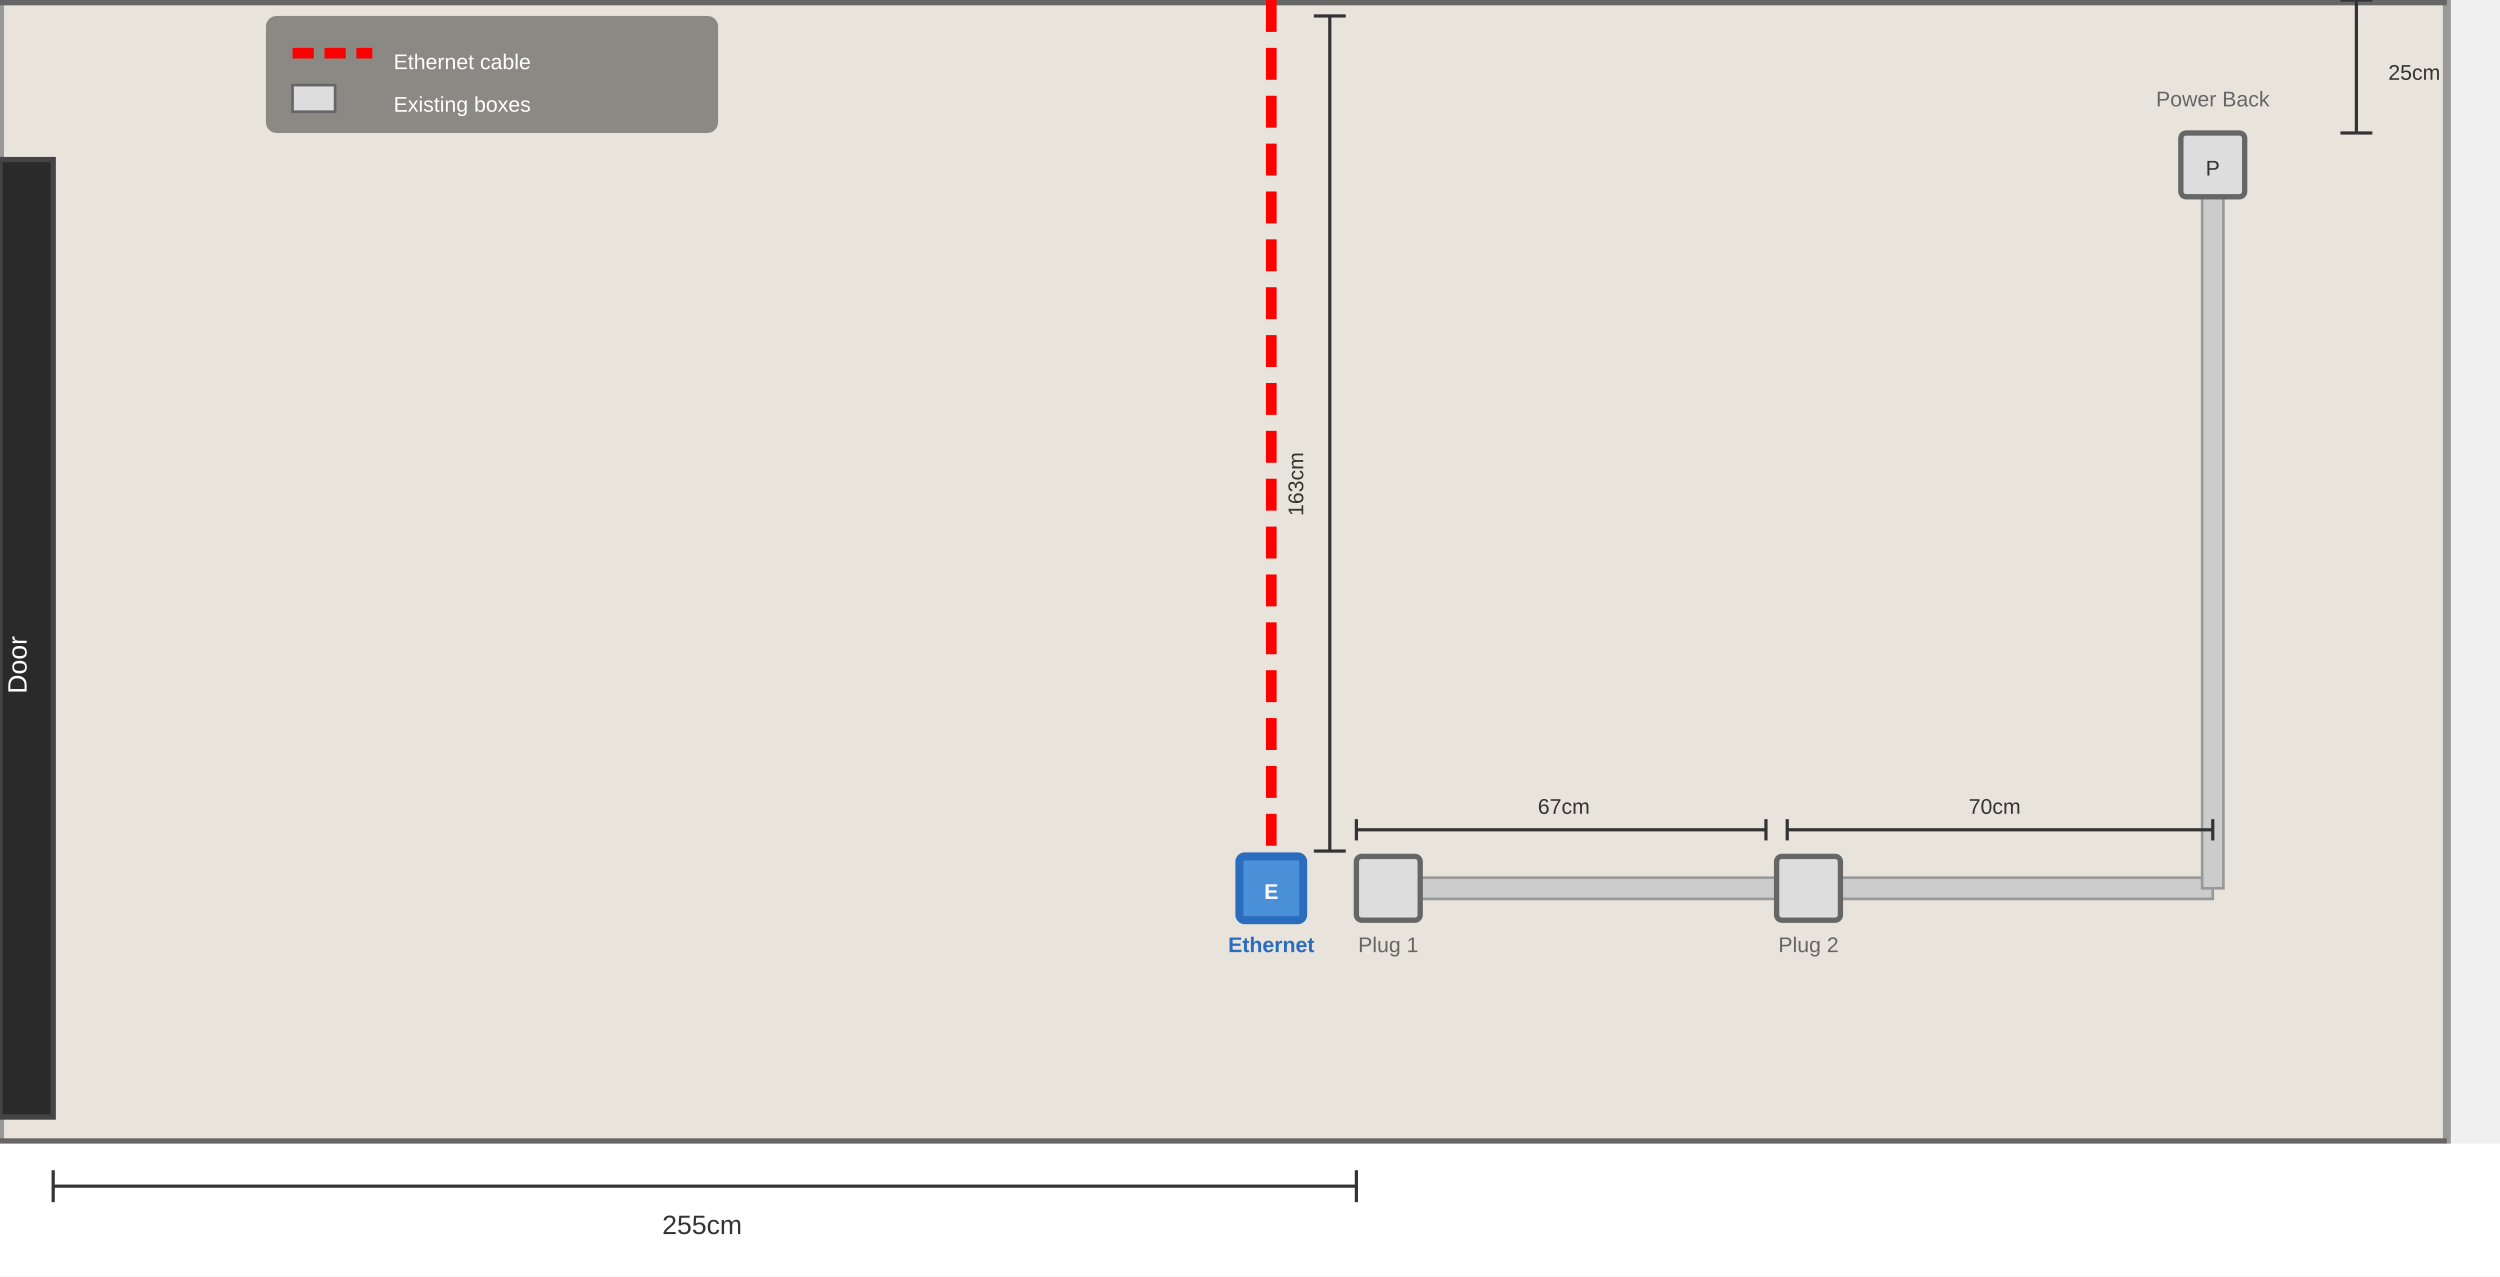
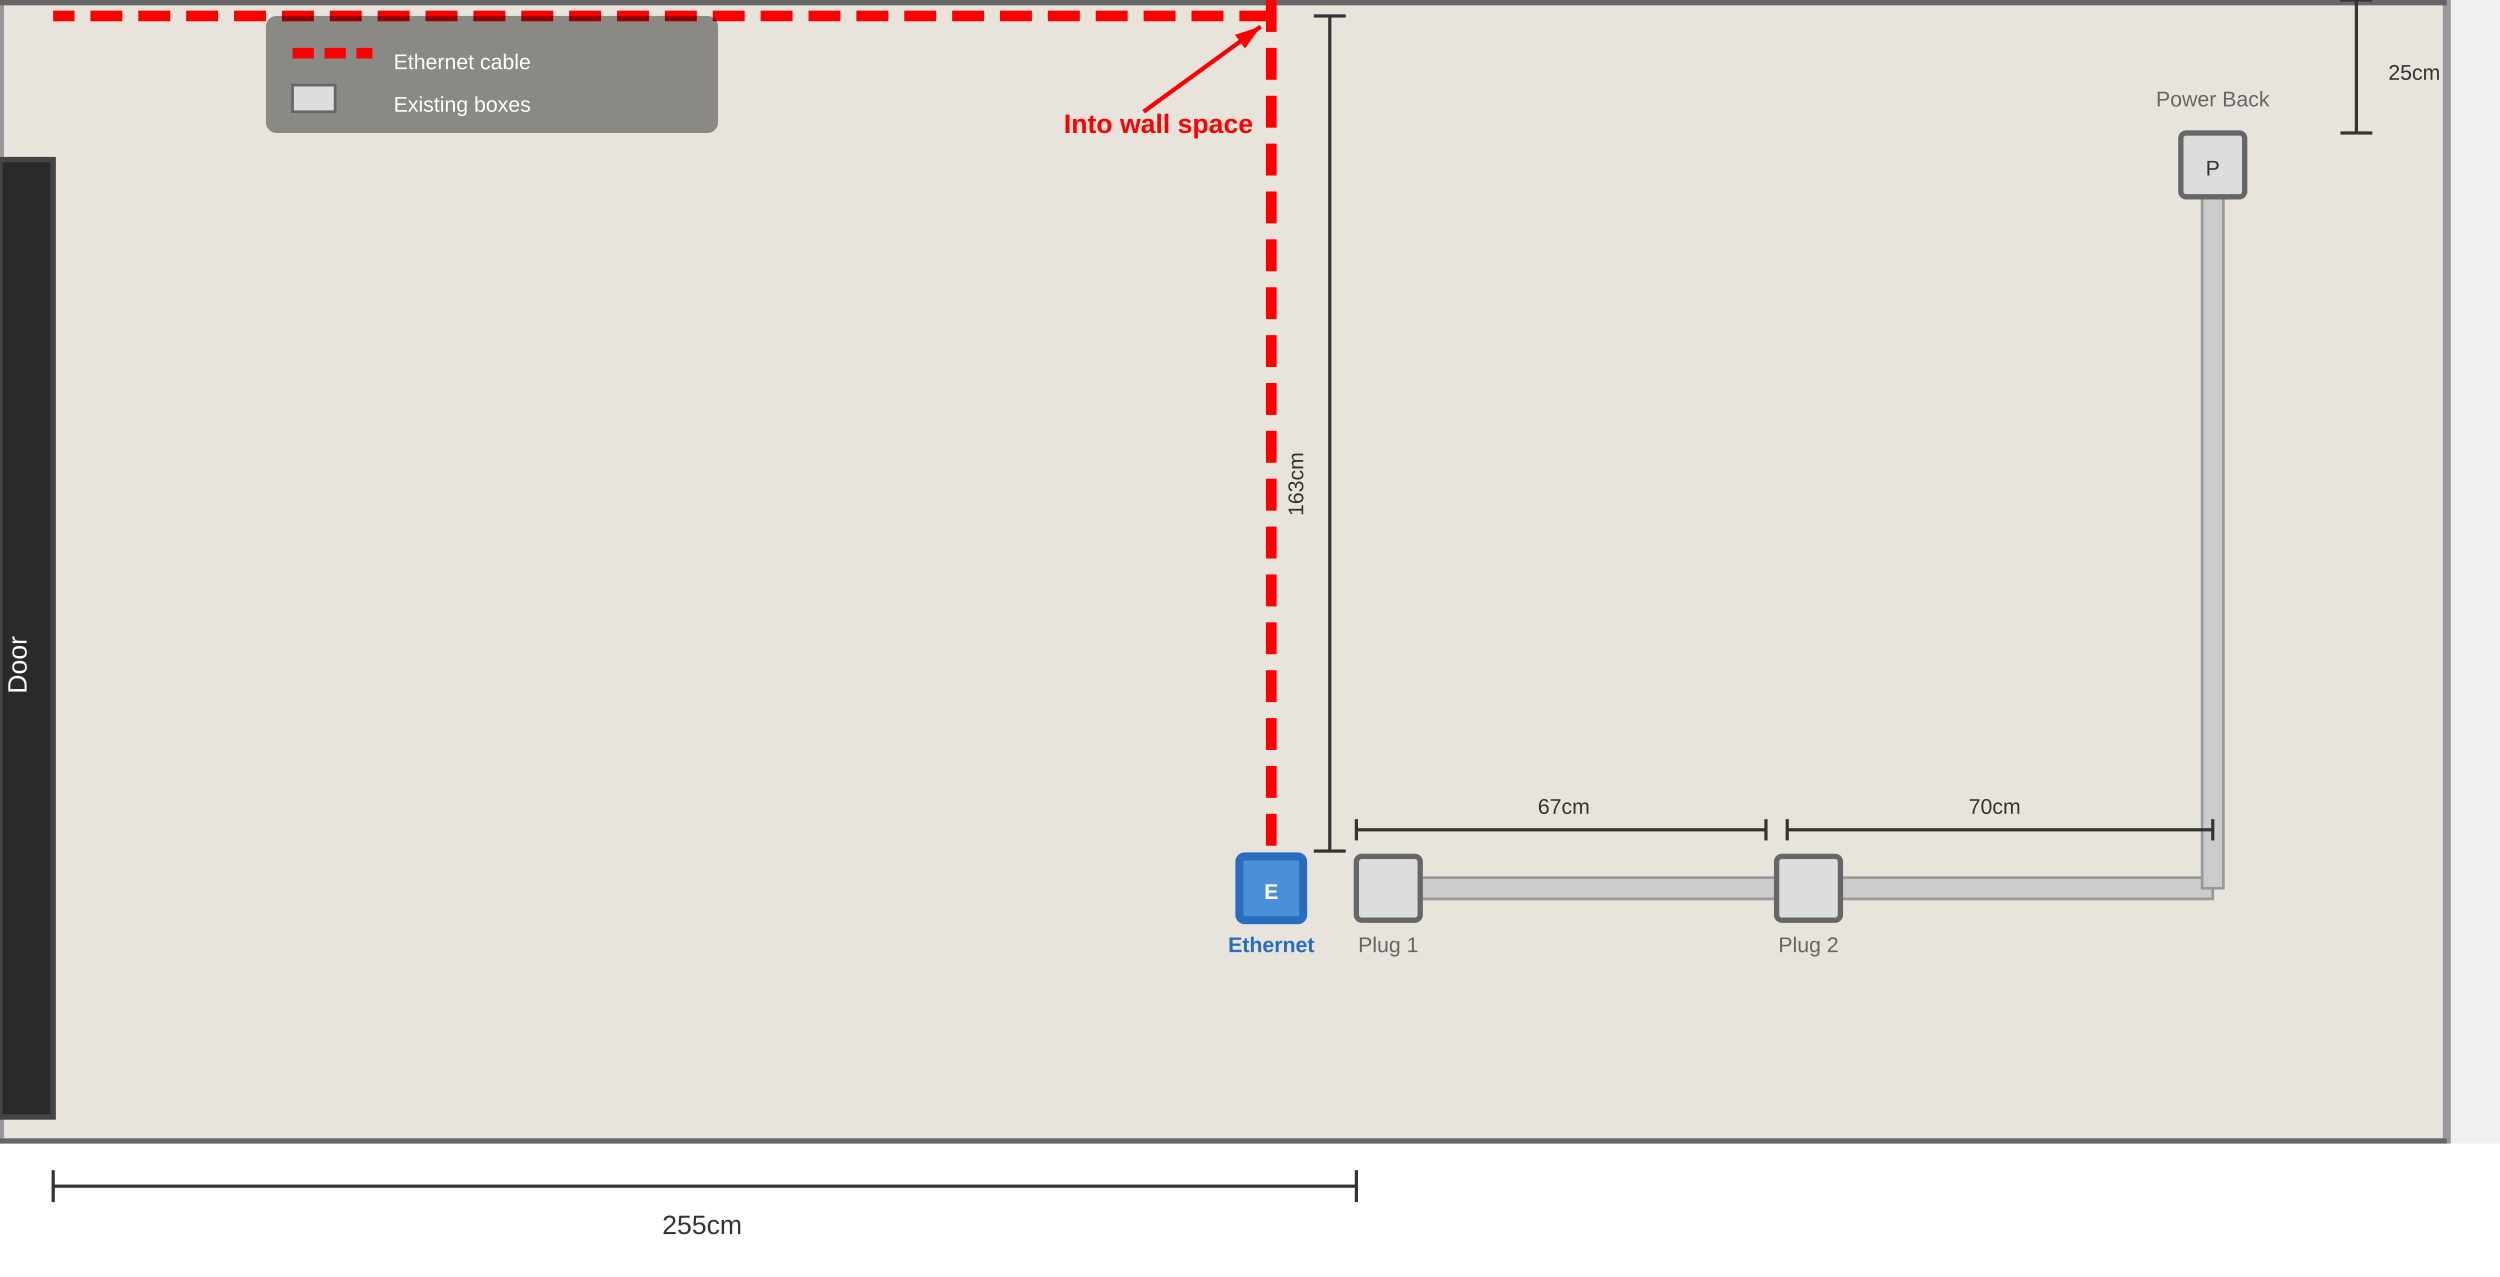
<svg xmlns="http://www.w3.org/2000/svg" font-family="Arial, sans-serif" viewBox="0 0 470 240" width="600">
  <defs>
    <marker id="arrowhead" markerWidth="6" markerHeight="4" refX="6" refY="2" orient="auto">
      <polygon points="0,0 6,2 0,4" fill="#333" />
+     </marker>
+     <marker id="arrow-red" markerWidth="6" markerHeight="4" refX="6" refY="2" orient="auto">
+       <polygon points="0,0 6,2 0,4" fill="red" />
    </marker>
  </defs>
  <rect x="0" y="0" width="460" height="215" fill="#e8e4dc" stroke="#999" stroke-width="1.5" />
  <line x1="0" y1="0" x2="460" y2="0" stroke="#666" stroke-width="2" />
  <line x1="0" y1="215" x2="460" y2="215" stroke="#666" stroke-width="2" />
  <rect x="0" y="215" width="470" height="25" fill="white" />
  <rect x="0" y="30" width="10" height="180" fill="#2a2a2a" stroke="#444" stroke-width="1" />
  <text x="5" y="125" text-anchor="middle" fill="white" font-size="5" transform="rotate(-90,5,125)">Door</text>
  <rect x="267" y="165" width="149" height="4" fill="#ccc" stroke="#999" stroke-width="0.5" />
  <rect x="414" y="37" width="4" height="130" fill="#ccc" stroke="#999" stroke-width="0.5" />
  <rect x="410" y="25" width="12" height="12" fill="#ddd" stroke="#666" stroke-width="1" rx="1" />
  <text x="416" y="33" text-anchor="middle" fill="#333" font-size="4">P</text>
  <rect x="334" y="161" width="12" height="12" fill="#ddd" stroke="#666" stroke-width="1" rx="1" />
  <rect x="255" y="161" width="12" height="12" fill="#ddd" stroke="#666" stroke-width="1" rx="1" />
  <rect x="233" y="161" width="12" height="12" fill="#4a90d9" stroke="#2a6dbf" stroke-width="1.5" rx="1" />
  <text x="239" y="169" text-anchor="middle" fill="white" font-size="4" font-weight="bold">E</text>
  <line x1="239" y1="0" x2="239" y2="161" stroke="red" stroke-width="2" stroke-dasharray="6,3" />
+   <line x1="239" y1="3" x2="10" y2="3" stroke="red" stroke-width="2" stroke-dasharray="6,3" />
+   <text x="200" y="25" fill="red" font-size="5" font-weight="bold">Into wall space</text>
+   <line x1="215" y1="21" x2="237" y2="5" stroke="red" stroke-width="0.8" marker-end="url(#arrow-red)" />
  <text x="416" y="20" text-anchor="middle" fill="#666" font-size="4">Power Back</text>
  <text x="239" y="179" text-anchor="middle" fill="#2a6dbf" font-size="4" font-weight="bold">Ethernet</text>
  <text x="261" y="179" text-anchor="middle" fill="#666" font-size="4">Plug 1</text>
  <text x="340" y="179" text-anchor="middle" fill="#666" font-size="4">Plug 2</text>
  <line x1="10" y1="220" x2="10" y2="226" stroke="#333" stroke-width="0.6" />
  <line x1="255" y1="220" x2="255" y2="226" stroke="#333" stroke-width="0.6" />
  <line x1="10" y1="223" x2="255" y2="223" stroke="#333" stroke-width="0.6" />
  <text x="132" y="232" text-anchor="middle" fill="#333" font-size="5">255cm</text>
  <line x1="255" y1="154" x2="255" y2="158" stroke="#333" stroke-width="0.6" />
  <line x1="332" y1="154" x2="332" y2="158" stroke="#333" stroke-width="0.6" />
  <line x1="255" y1="156" x2="332" y2="156" stroke="#333" stroke-width="0.6" />
  <text x="294" y="153" text-anchor="middle" fill="#333" font-size="4">67cm</text>
  <line x1="336" y1="154" x2="336" y2="158" stroke="#333" stroke-width="0.6" />
  <line x1="416" y1="154" x2="416" y2="158" stroke="#333" stroke-width="0.6" />
  <line x1="336" y1="156" x2="416" y2="156" stroke="#333" stroke-width="0.6" />
  <text x="375" y="153" text-anchor="middle" fill="#333" font-size="4">70cm</text>
  <line x1="440" y1="0" x2="446" y2="0" stroke="#333" stroke-width="0.6" />
  <line x1="440" y1="25" x2="446" y2="25" stroke="#333" stroke-width="0.6" />
  <line x1="443" y1="0" x2="443" y2="25" stroke="#333" stroke-width="0.6" />
  <text x="449" y="15" text-anchor="start" fill="#333" font-size="4">25cm</text>
  <line x1="247" y1="3" x2="253" y2="3" stroke="#333" stroke-width="0.6" />
  <line x1="247" y1="160" x2="253" y2="160" stroke="#333" stroke-width="0.6" />
  <line x1="250" y1="3" x2="250" y2="160" stroke="#333" stroke-width="0.6" />
  <text x="245" y="85" text-anchor="end" fill="#333" font-size="4" transform="rotate(-90,245,85)">163cm</text>
  <rect x="50" y="3" width="85" height="22" rx="2" fill="rgba(0,0,0,0.4)" />
  <line x1="55" y1="10" x2="70" y2="10" stroke="red" stroke-width="2" stroke-dasharray="4,2" />
  <text x="74" y="13" fill="white" font-size="4">Ethernet cable</text>
  <rect x="55" y="16" width="8" height="5" fill="#ddd" stroke="#666" stroke-width="0.5" />
  <text x="74" y="21" fill="white" font-size="4">Existing boxes</text>
</svg>
